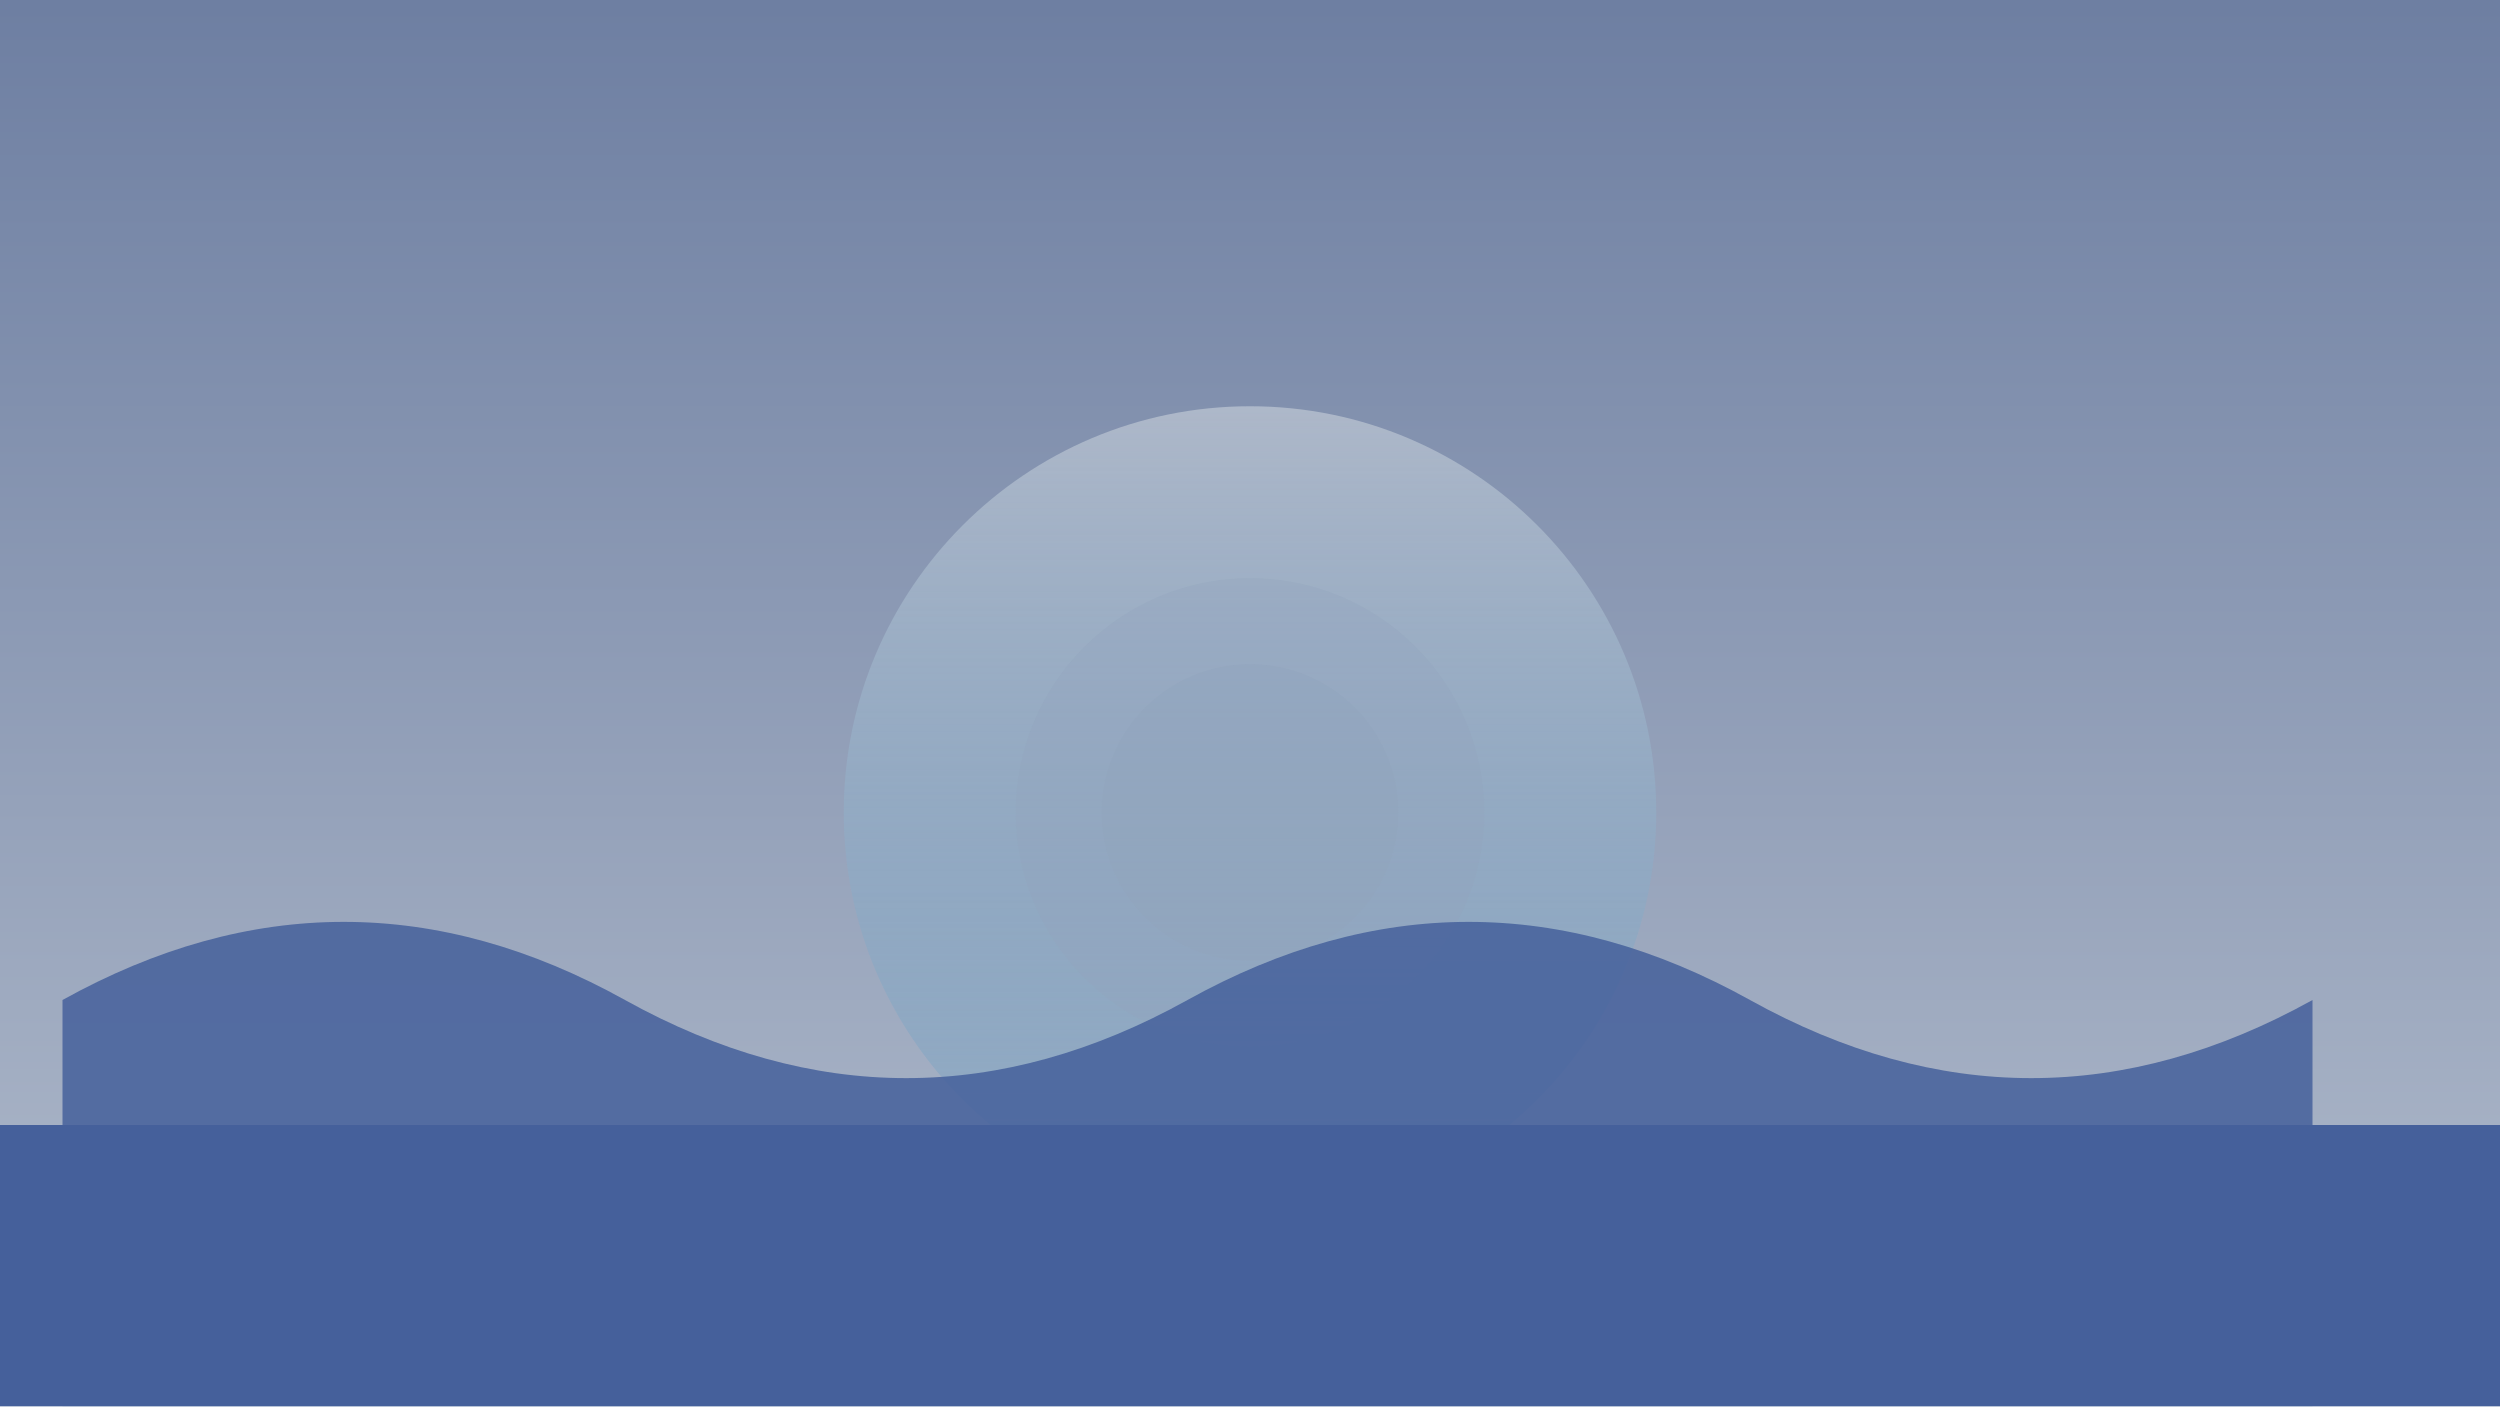
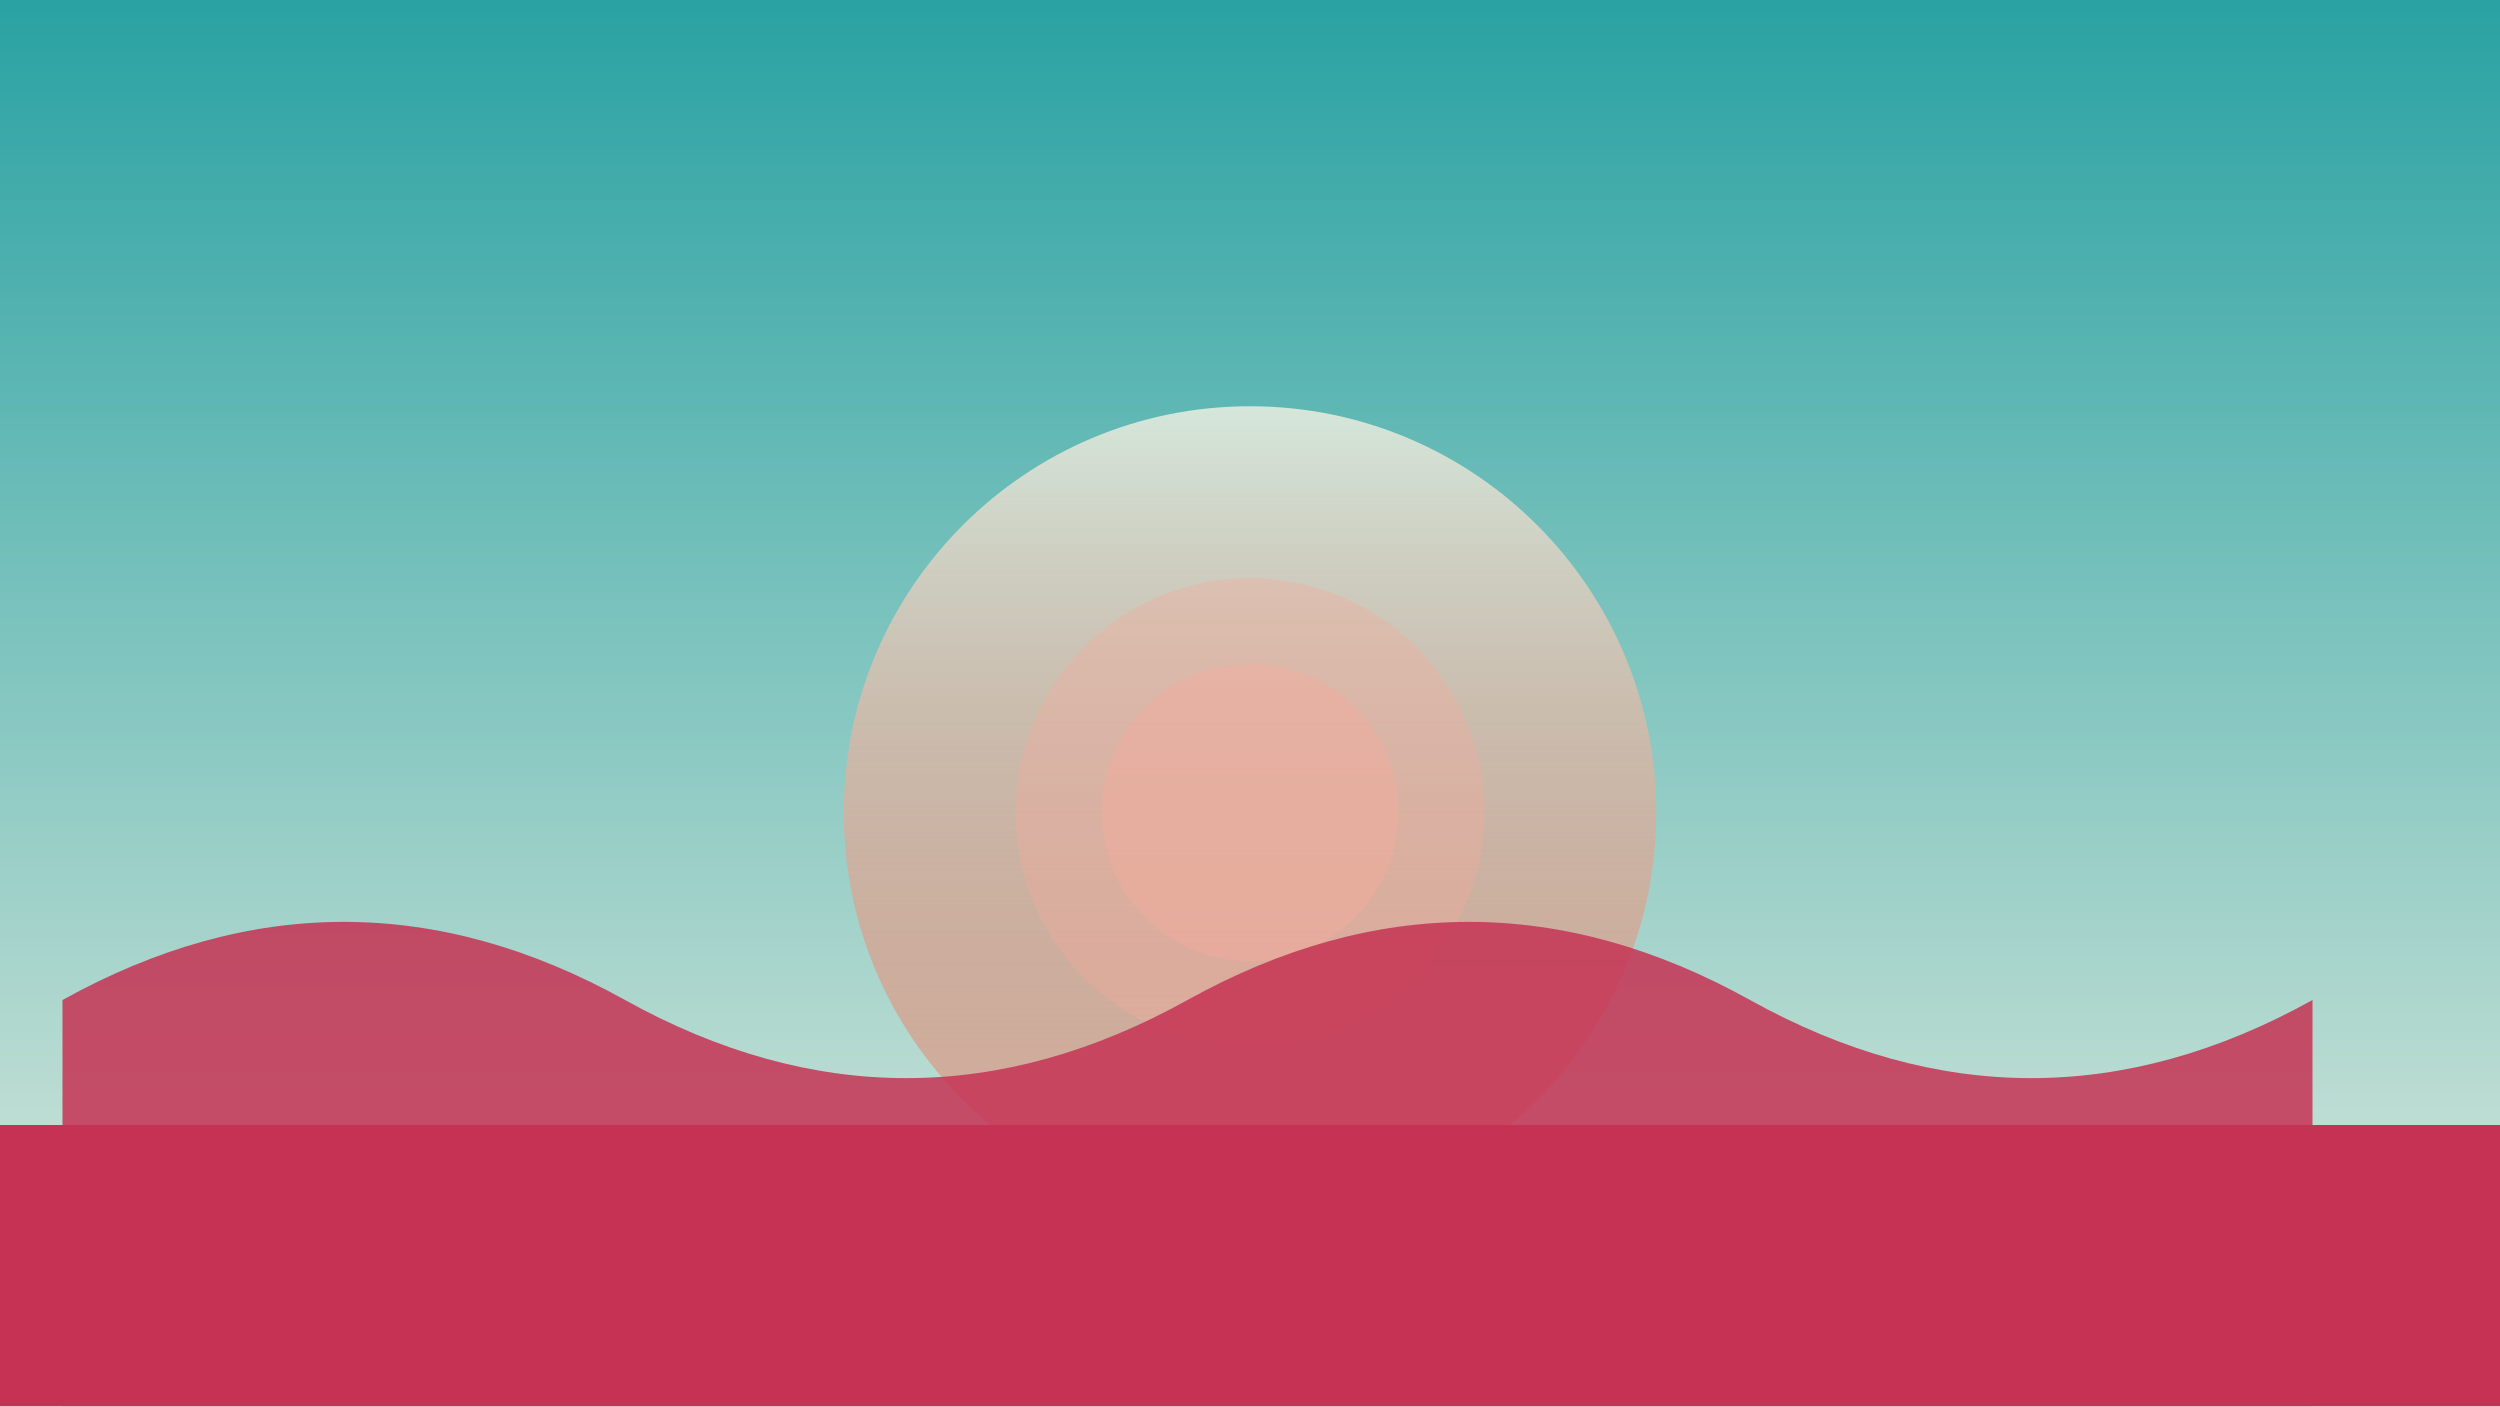
<svg xmlns="http://www.w3.org/2000/svg" viewBox="0 0 1600 900" width="1600" height="900" preserveAspectRatio="xMidYMid slice">
  <defs>
    <linearGradient id="bg" x1="0" y1="0" x2="0" y2="1">
-       <stop offset="0" stop-color="#6E7FA2" />
-       <stop offset="1" stop-color="#B2BCCC" />
+       <stop offset="0" stop-color="#2AA2A3" />
+       <stop offset="1" stop-color="#E2ECDF" />
    </linearGradient>
    <linearGradient id="sun" x1="0" y1="0" x2="0" y2="1">
-       <stop offset="0" stop-color="#B2BCCC" stop-opacity="0.9" />
-       <stop offset="1" stop-color="#719FC1" stop-opacity="0.4" />
+       <stop offset="0" stop-color="#E2ECDF" stop-opacity="0.9" />
+       <stop offset="1" stop-color="#EC6449" stop-opacity="0.4" />
    </linearGradient>
  </defs>
  <rect width="1600" height="900" fill="url(#bg)" />
  <circle cx="800" cy="520" r="260" fill="url(#sun)" />
-   <g fill="#91A4BC">
+   <g fill="#F5AA9B">
    <circle cx="800" cy="520" r="150" opacity="0.35" />
    <circle cx="800" cy="520" r="95" opacity="0.45" />
  </g>
-   <g fill="#45609B" opacity="0.85">
+   <g fill="#C63254" opacity="0.85">
    <path d="M40 640 Q220 540 400 640 T760 640 T1120 640 T1480 640 V900 H40 Z" />
  </g>
-   <g fill="#45609B">
+   <g fill="#C63254">
    <rect x="0" y="720" width="1600" height="180" />
  </g>
</svg>
